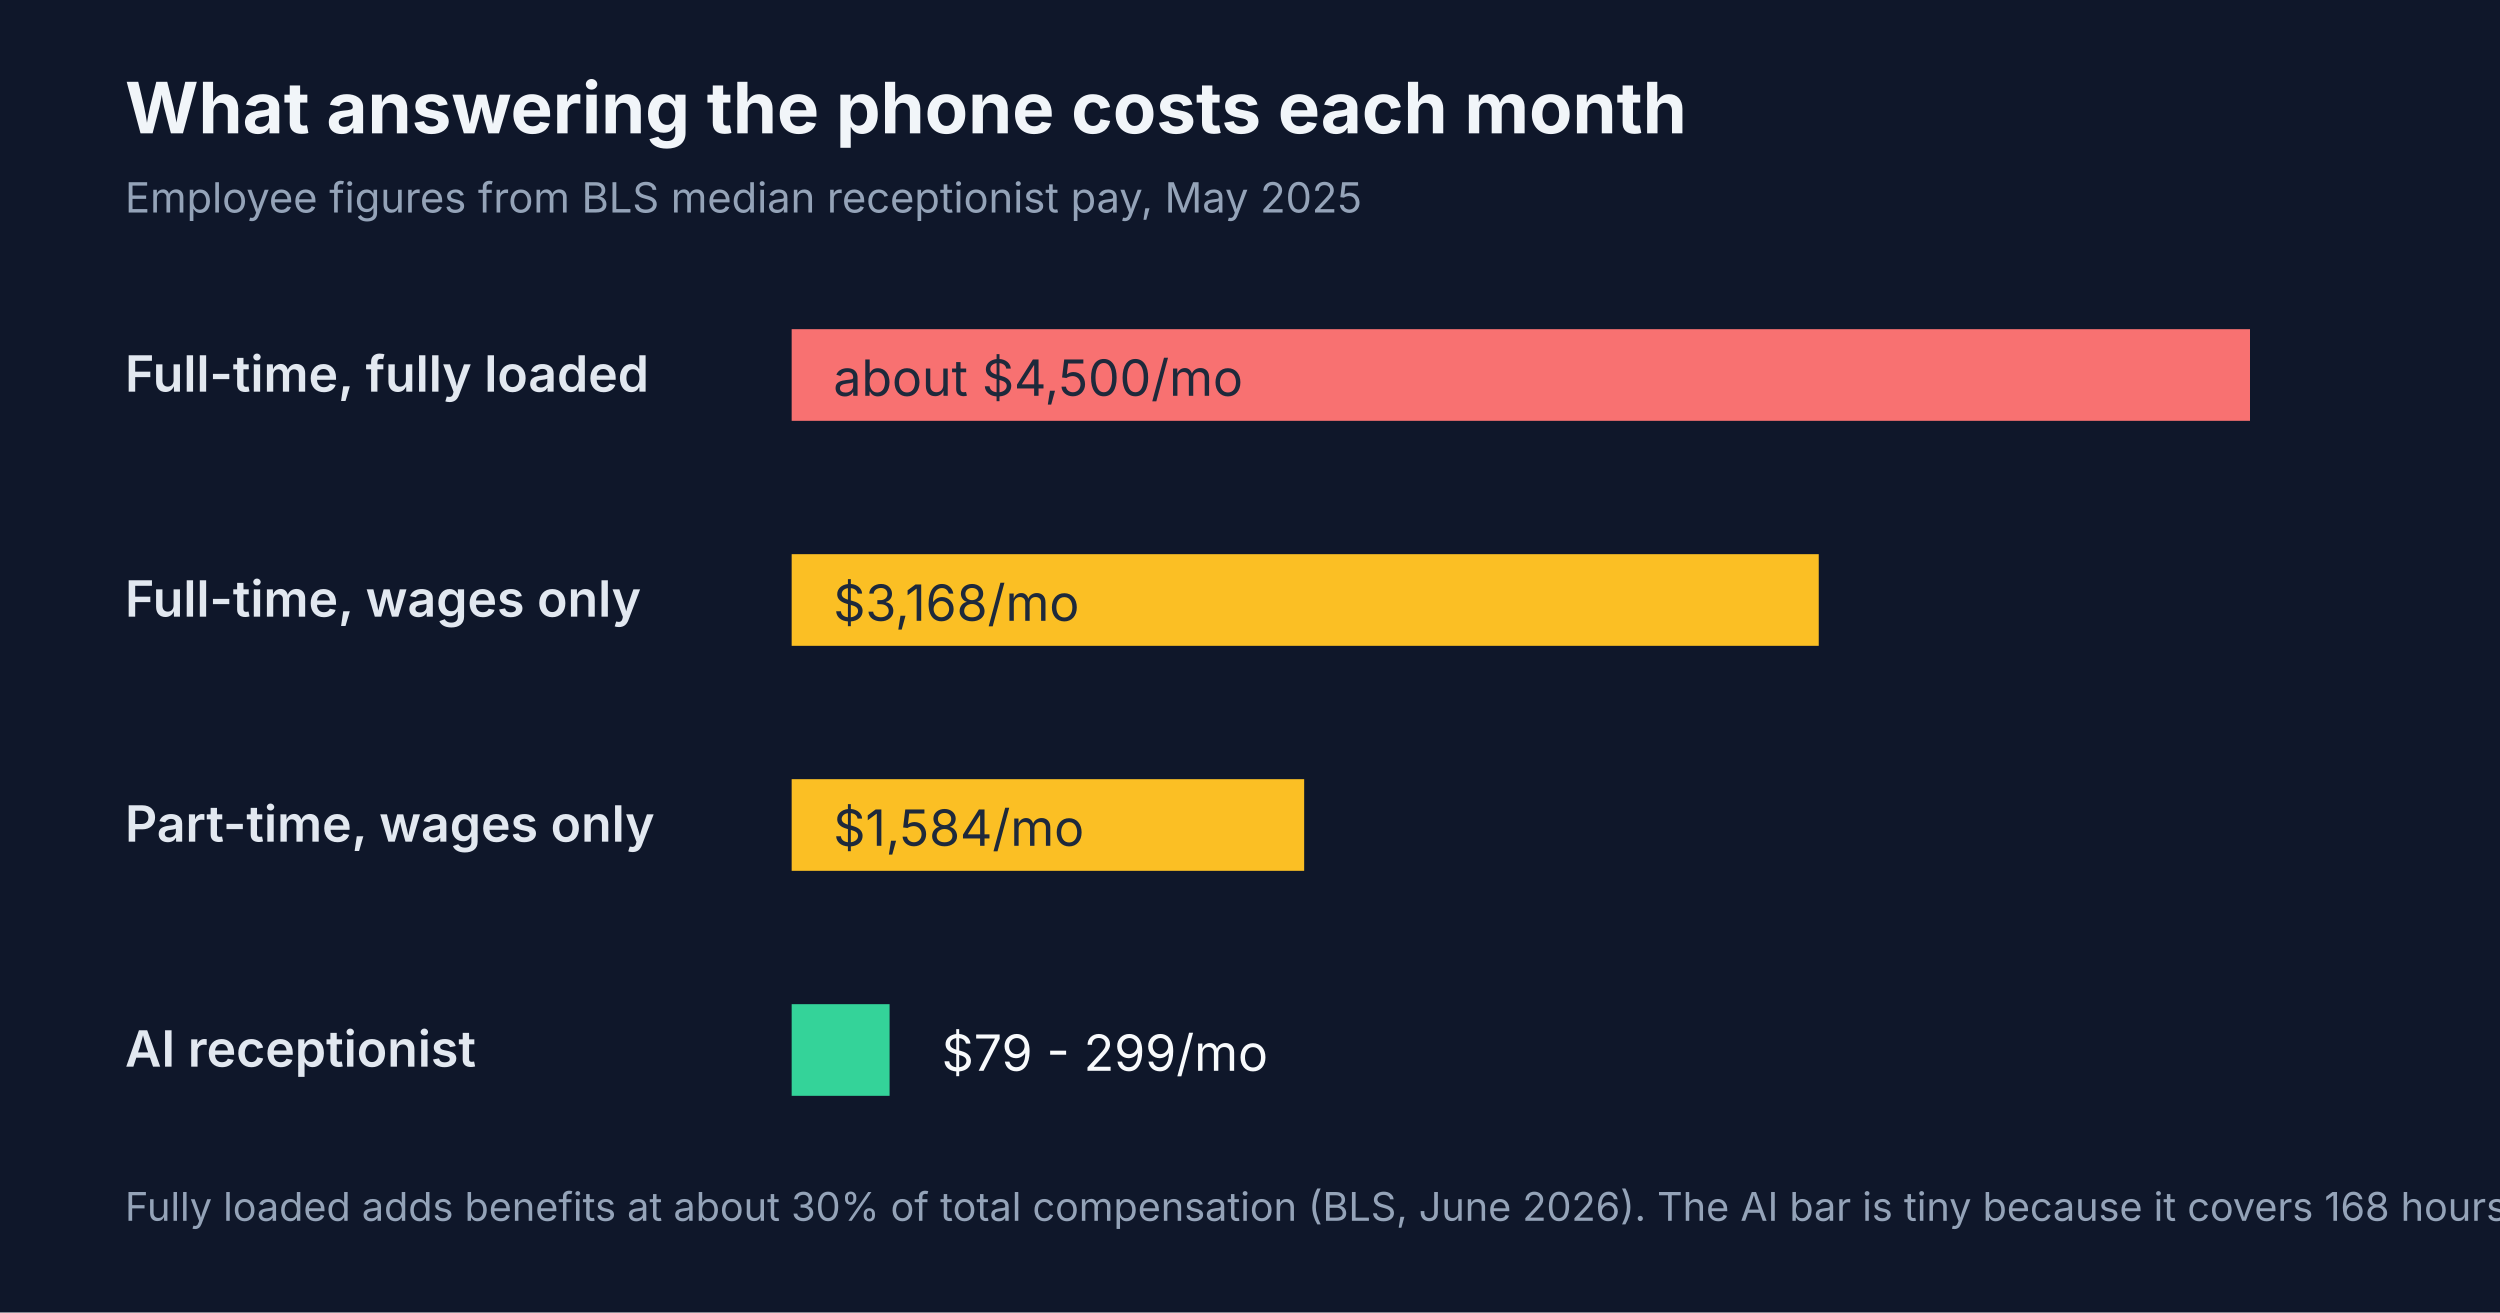
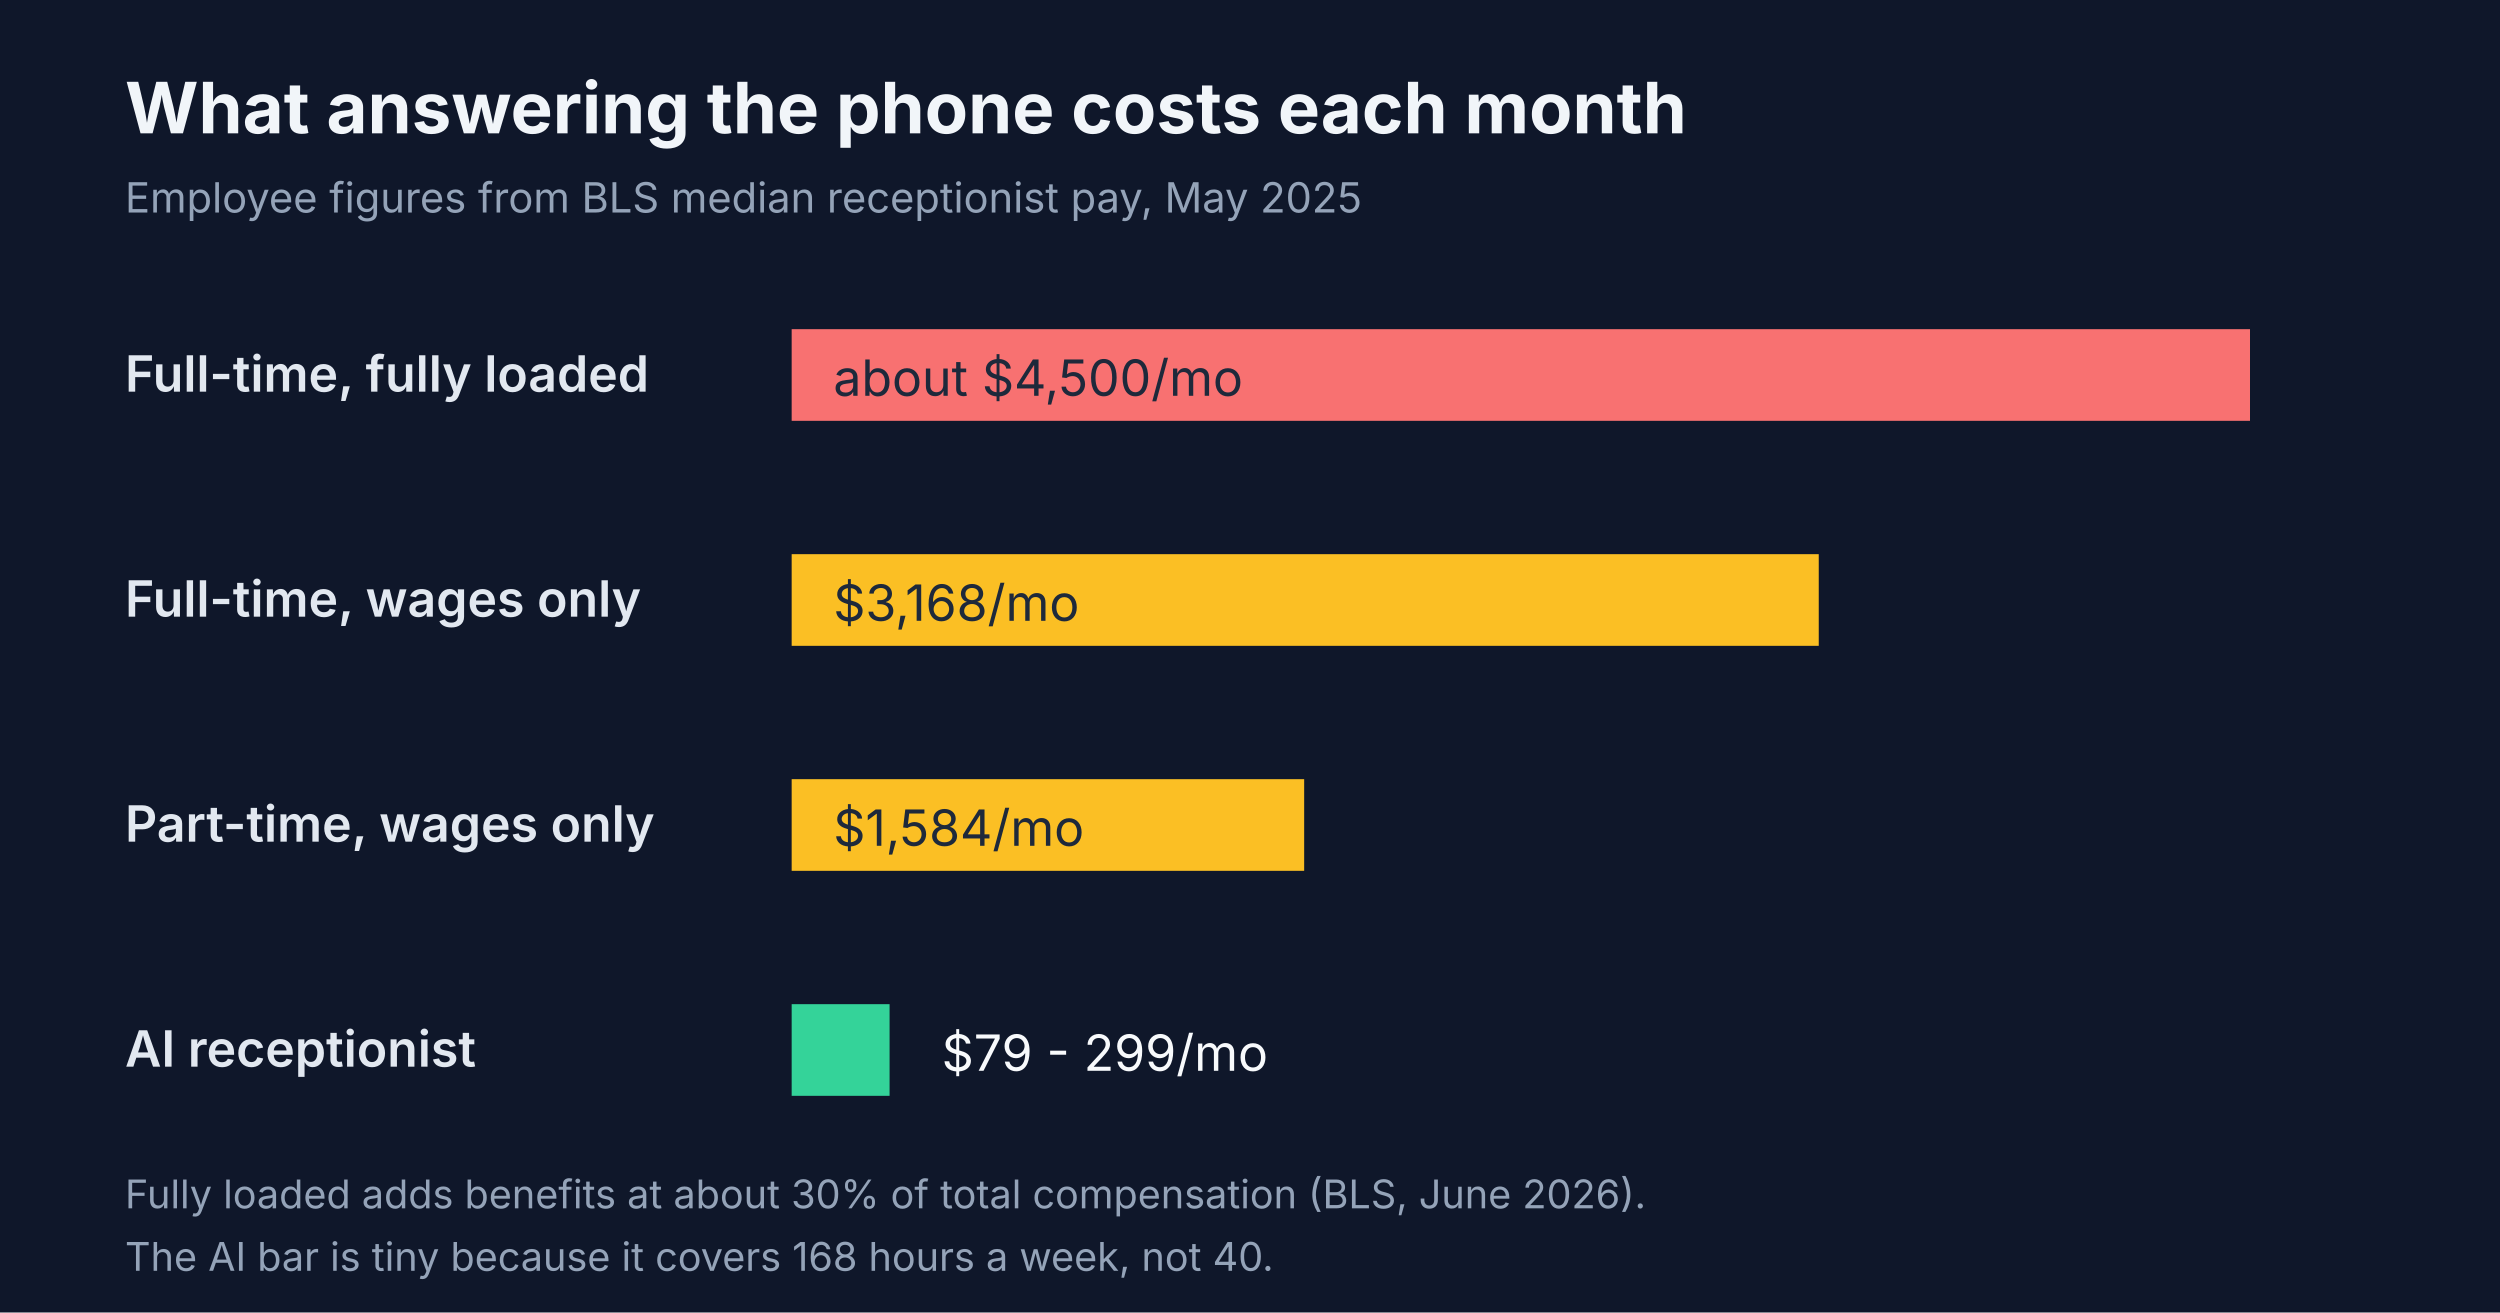
<svg xmlns="http://www.w3.org/2000/svg" width="1200" height="630" viewBox="0 0 1200 630" role="img">
  <rect x="0" y="0" width="1200" height="630" fill="#0f172a" />
  <text x="60" y="64" font-family="system-ui, -apple-system, 'Segoe UI', sans-serif" font-size="34" font-weight="700" fill="#f1f5f9">What answering the phone costs each month</text>
  <text x="60" y="102" font-family="system-ui, -apple-system, 'Segoe UI', sans-serif" font-size="20" fill="#94a3b8">Employee figures from BLS median receptionist pay, May 2025</text>
  <text x="60" y="188" font-family="system-ui, -apple-system, 'Segoe UI', sans-serif" font-size="24" font-weight="600" fill="#e2e8f0">Full-time, fully loaded</text>
  <rect x="380" y="158" width="700" height="44" fill="#f87171" />
  <text x="400" y="190" font-family="system-ui, -apple-system, 'Segoe UI', sans-serif" font-size="24" fill="#1e293b">about $4,500/mo</text>
  <text x="60" y="296" font-family="system-ui, -apple-system, 'Segoe UI', sans-serif" font-size="24" font-weight="600" fill="#e2e8f0">Full-time, wages only</text>
  <rect x="380" y="266" width="493" height="44" fill="#fbbf24" />
  <text x="400" y="298" font-family="system-ui, -apple-system, 'Segoe UI', sans-serif" font-size="24" fill="#1e293b">$3,168/mo</text>
  <text x="60" y="404" font-family="system-ui, -apple-system, 'Segoe UI', sans-serif" font-size="24" font-weight="600" fill="#e2e8f0">Part-time, wages only</text>
  <rect x="380" y="374" width="246" height="44" fill="#fbbf24" />
  <text x="400" y="406" font-family="system-ui, -apple-system, 'Segoe UI', sans-serif" font-size="24" fill="#1e293b">$1,584/mo</text>
  <text x="60" y="512" font-family="system-ui, -apple-system, 'Segoe UI', sans-serif" font-size="24" font-weight="600" fill="#e2e8f0">AI receptionist</text>
  <rect x="380" y="482" width="47" height="44" fill="#34d399" />
  <text x="452" y="514" font-family="system-ui, -apple-system, 'Segoe UI', sans-serif" font-size="24" fill="#f8fafc">$79 - 299/mo</text>
-   <text x="60" y="586" font-family="system-ui, -apple-system, 'Segoe UI', sans-serif" font-size="19" fill="#94a3b8">Fully loaded adds benefits at about 30% of total compensation (BLS, June 2026). The AI bar is tiny because it covers 168 hours a week, not 40.</text>
+   <text x="60" y="580" font-family="system-ui, -apple-system, 'Segoe UI', sans-serif" font-size="19" fill="#94a3b8">Fully loaded adds benefits at about 30% of total compensation (BLS, June 2026).</text>
+   <text x="60" y="610" font-family="system-ui, -apple-system, 'Segoe UI', sans-serif" font-size="19" fill="#94a3b8">The AI bar is tiny because it covers 168 hours a week, not 40.</text>
</svg>
